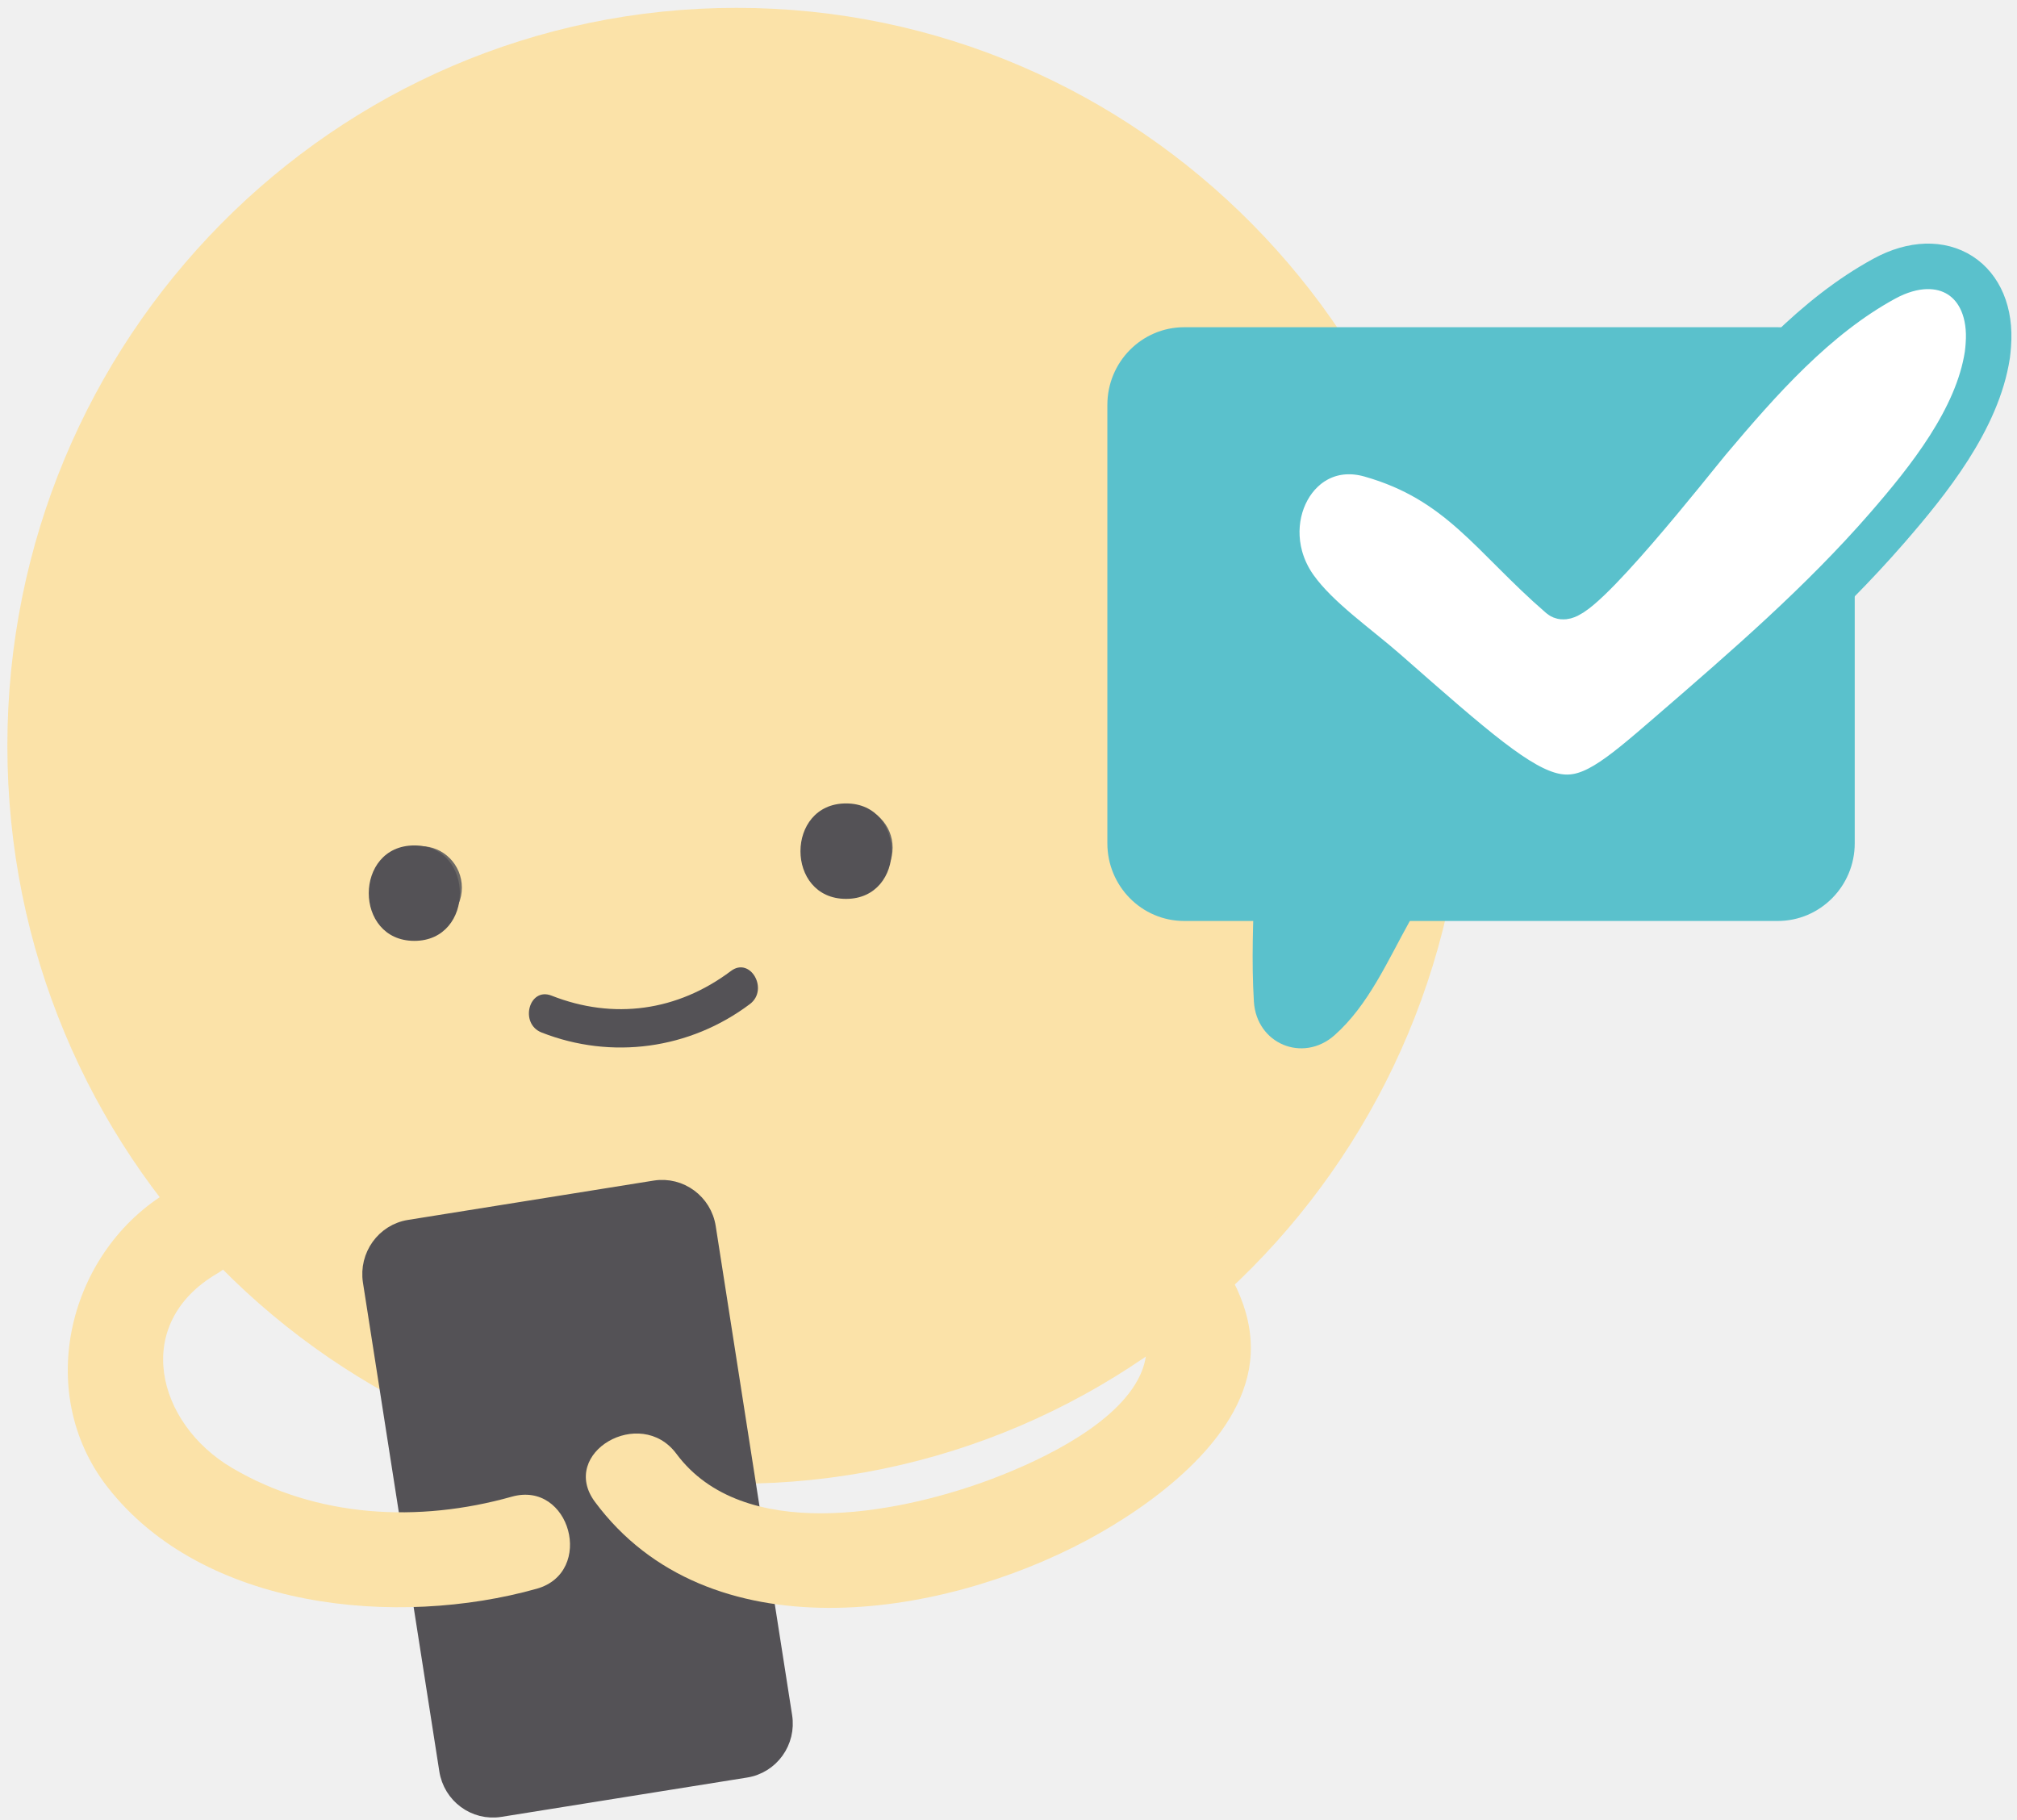
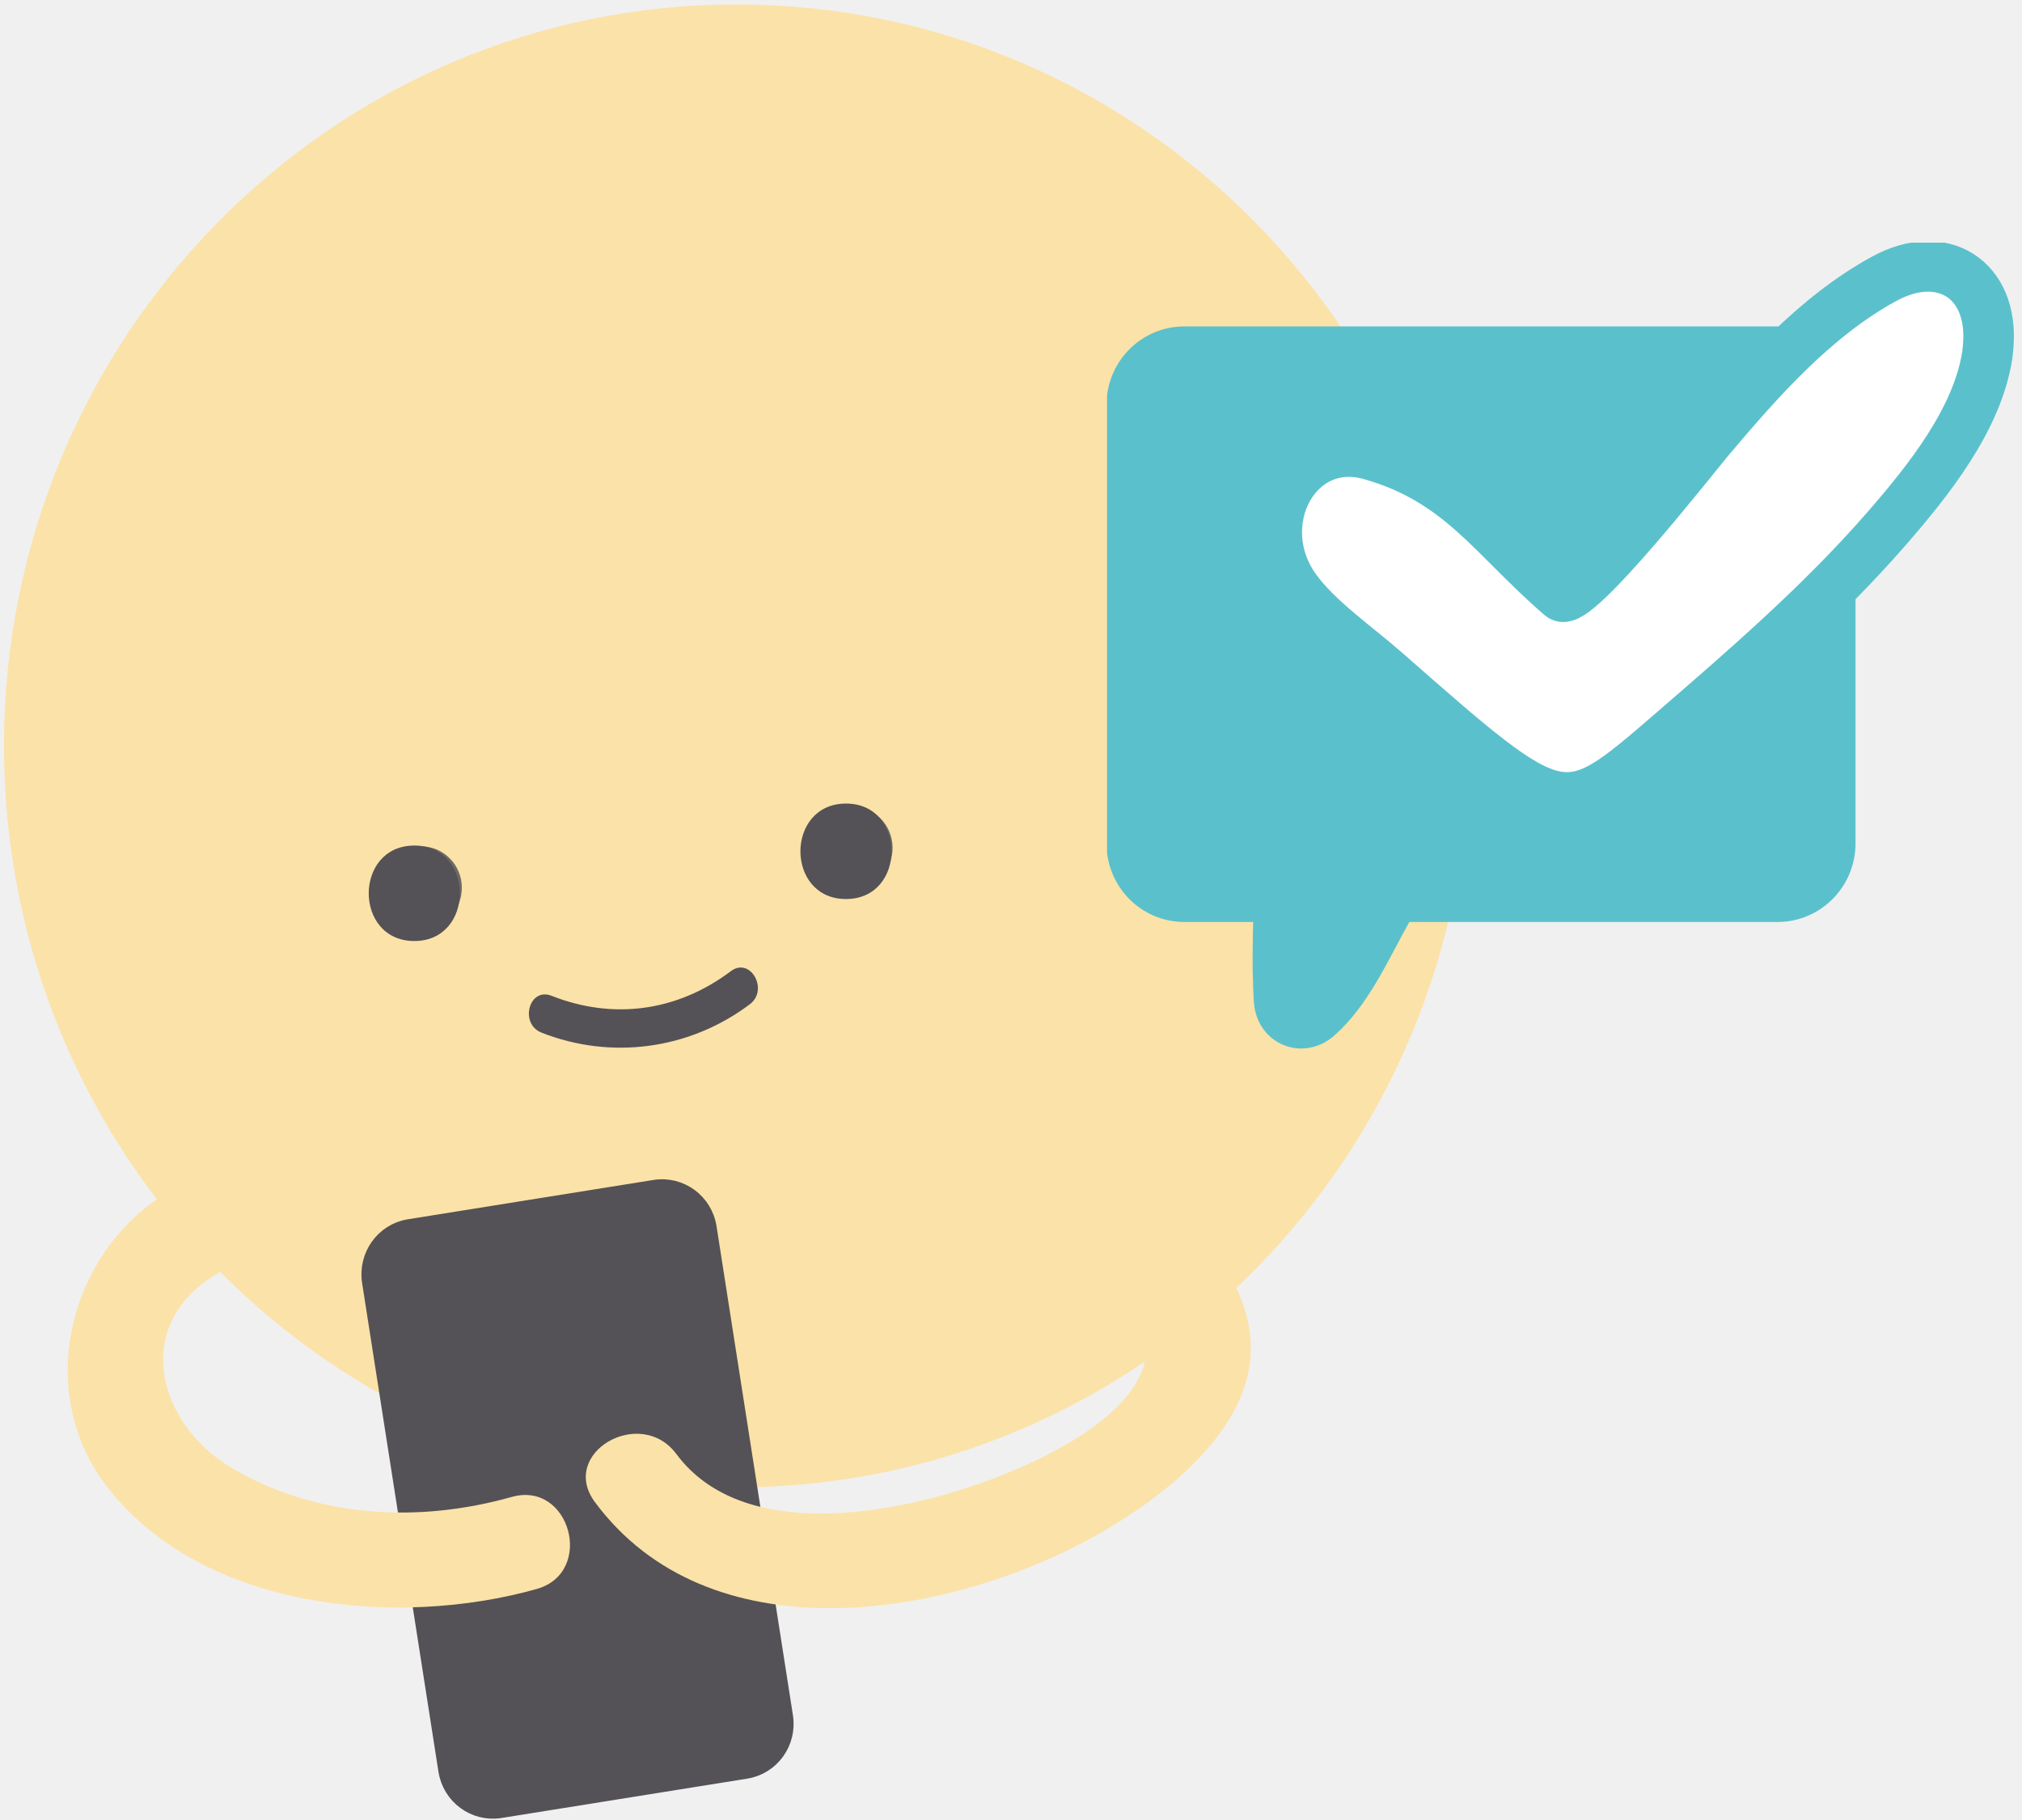
- <svg xmlns="http://www.w3.org/2000/svg" width="133" height="120" viewBox="0 0 133 120" fill="none">
-   <path d="M48.567 95.844C74.016 95.844 94.647 74.952 94.647 49.181C94.647 23.409 74.016 2.518 48.567 2.518C23.117 2.518 2.486 23.409 2.486 49.181C2.486 74.952 23.117 95.844 48.567 95.844Z" fill="#FBE2A8" stroke="#FBE2A8" stroke-width="4" stroke-miterlimit="10" />
-   <path d="M27.758 61.265C29.247 61.265 30.455 60.042 30.455 58.533C30.455 57.025 29.247 55.802 27.758 55.802C26.268 55.802 25.06 57.025 25.06 58.533C25.06 60.042 26.268 61.265 27.758 61.265Z" fill="#6D6A66" />
-   <path d="M56.162 58.634C57.652 58.634 58.859 57.411 58.859 55.903C58.859 54.394 57.652 53.171 56.162 53.171C54.672 53.171 53.464 54.394 53.464 55.903C53.464 57.411 54.672 58.634 56.162 58.634Z" fill="#6D6A66" />
-   <path d="M48.194 64.034C44.676 66.678 40.462 67.269 36.372 65.658C34.88 65.067 34.234 67.509 35.713 68.088C40.325 69.9 45.484 69.195 49.449 66.212C50.717 65.255 49.474 63.065 48.194 64.034Z" fill="#545256" />
-   <path d="M49.176 116.727L32.979 119.32C31.3 119.585 29.722 118.427 29.461 116.727L24.426 84.502C24.165 82.803 25.309 81.204 26.987 80.94L43.184 78.347C44.862 78.082 46.441 79.24 46.702 80.94L51.736 113.165C52.01 114.864 50.866 116.463 49.176 116.727Z" fill="#545256" stroke="#545256" stroke-miterlimit="10" />
-   <path d="M27.323 62.045C31.325 62.045 31.325 55.752 27.323 55.752C23.32 55.752 23.308 62.045 27.323 62.045Z" fill="#545256" />
-   <path d="M55.789 59.276C59.791 59.276 59.791 52.982 55.789 52.982C51.786 52.982 51.774 59.276 55.789 59.276Z" fill="#545256" />
-   <path d="M11.188 78.536C4.537 82.438 2.175 91.753 7.085 98.059C13.413 106.191 26.266 107.337 35.39 104.769C39.244 103.686 37.603 97.606 33.737 98.701C27.608 100.426 20.896 100.099 15.302 96.801C10.33 93.88 8.639 87.297 14.333 83.974C17.788 81.947 14.668 76.509 11.188 78.536Z" fill="#FBE2A8" />
-   <path d="M69.512 81.053C72.719 83.357 77.244 86.957 75.007 91.023C73.242 94.245 68.008 96.599 64.814 97.745C59.008 99.822 48.977 101.76 44.601 95.869C42.227 92.672 36.832 95.806 39.231 99.041C46.69 109.099 61.93 106.783 71.688 101.559C75.889 99.306 81.819 95.038 82.428 89.802C83.112 83.848 76.871 78.662 72.645 75.615C69.388 73.274 66.281 78.724 69.512 81.053Z" fill="#FBE2A8" />
+ <svg xmlns="http://www.w3.org/2000/svg" width="120" height="108" viewBox="0 0 120 108" fill="none">
+   <path d="M43.709 86.26C66.613 86.26 85.181 67.457 85.181 44.263C85.181 21.068 66.613 2.266 43.709 2.266C20.804 2.266 2.236 21.068 2.236 44.263C2.236 67.457 20.804 86.26 43.709 86.26Z" fill="#FBE2A8" stroke="#FBE2A8" stroke-width="4" stroke-miterlimit="10" />
+   <path d="M24.981 55.139C26.322 55.139 27.409 54.038 27.409 52.68C27.409 51.322 26.322 50.222 24.981 50.222C23.64 50.222 22.553 51.322 22.553 52.68C22.553 54.038 23.64 55.139 24.981 55.139Z" fill="#6D6A66" />
+   <path d="M50.544 52.771C51.885 52.771 52.972 51.67 52.972 50.312C52.972 48.955 51.885 47.854 50.544 47.854C49.204 47.854 48.117 48.955 48.117 50.312C48.117 51.67 49.204 52.771 50.544 52.771Z" fill="#6D6A66" />
+   <path d="M43.373 57.631C40.207 60.01 36.414 60.542 32.734 59.092C31.391 58.56 30.81 60.758 32.141 61.279C36.291 62.91 40.934 62.276 44.503 59.591C45.644 58.73 44.526 56.759 43.373 57.631Z" fill="#545256" />
+   <path d="M44.257 105.054L29.68 107.388C28.169 107.626 26.748 106.584 26.514 105.054L21.983 76.052C21.748 74.523 22.777 73.084 24.287 72.846L38.865 70.512C40.375 70.274 41.796 71.316 42.031 72.846L46.562 101.848C46.808 103.378 45.779 104.817 44.257 105.054Z" fill="#545256" stroke="#545256" stroke-miterlimit="10" />
+   <path d="M24.589 55.841C28.192 55.841 28.192 50.176 24.589 50.176C20.987 50.176 20.976 55.841 24.589 55.841Z" fill="#545256" />
+   <path d="M50.209 53.349C53.811 53.349 53.811 47.684 50.209 47.684C46.606 47.684 46.595 53.349 50.209 53.349Z" fill="#545256" />
+   <path d="M10.068 70.682C4.083 74.194 1.957 82.578 6.376 88.253C12.071 95.572 23.639 96.603 31.85 94.292C35.319 93.317 33.842 87.846 30.362 88.831C24.847 90.383 18.806 90.089 13.771 87.121C9.296 84.492 7.775 78.567 12.899 75.576C16.009 73.752 13.201 68.858 10.068 70.682Z" fill="#FBE2A8" />
+   <path d="M62.56 72.948C65.446 75.021 69.519 78.261 67.505 81.921C65.916 84.821 61.206 86.939 58.331 87.97C53.106 89.84 44.078 91.584 40.14 86.282C38.003 83.405 33.148 86.226 35.307 89.137C42.02 98.189 55.736 96.105 64.518 91.403C68.299 89.375 73.636 85.534 74.184 80.822C74.799 75.463 69.183 70.795 65.379 68.054C62.448 65.947 59.651 70.852 62.56 72.948Z" fill="#FBE2A8" />
  <g clip-path="url(#clip0_306_92)">
-     <path d="M117.225 60.233H78.081C75.558 60.233 73.519 58.156 73.519 55.613V26.699C73.519 24.143 75.57 22.079 78.081 22.079H117.238C119.761 22.079 121.8 24.156 121.8 26.699V55.613C121.8 58.156 119.749 60.233 117.225 60.233Z" fill="#5AC1CC" stroke="#5AC1CC" stroke-miterlimit="10" />
-     <path d="M85.838 58.043C85.751 60.132 85.639 63.971 85.788 66.049C87.529 64.626 89.145 61.127 90.263 59.163L85.838 58.043Z" fill="#5AC1CC" />
-     <path d="M82.73 58.043C82.631 60.699 82.519 63.392 82.681 66.049C82.855 68.843 85.913 70.102 87.989 68.276C90.239 66.288 91.507 63.342 92.948 60.762C93.918 59.024 93.073 56.645 91.096 56.142C89.617 55.764 88.15 55.387 86.671 55.009C82.793 54.014 81.139 60.094 85.018 61.076C86.497 61.454 87.964 61.831 89.443 62.209C88.822 60.673 88.2 59.125 87.591 57.589C86.41 59.704 85.44 62.209 83.601 63.833C85.366 64.576 87.143 65.318 88.909 66.061C88.734 63.405 88.846 60.711 88.958 58.055C89.095 53.989 82.88 54.002 82.73 58.043Z" fill="#5AC1CC" />
-     <path d="M131.11 22.759C131.446 18.429 128.102 16.276 124.249 18.378C119.674 20.871 115.995 25.05 112.663 29.002C111.781 30.047 103.887 40.117 102.942 39.299C98.418 35.397 96.317 31.671 90.387 29.984C85.465 28.587 82.332 34.529 85.415 38.821C86.87 40.848 89.48 42.635 91.37 44.297C103.029 54.543 103.029 54.543 110.227 48.325C115.162 44.057 120.134 39.765 124.435 34.818C127.157 31.684 130.402 27.643 131.048 23.388C131.073 23.174 131.098 22.96 131.11 22.759Z" fill="white" stroke="#5AC1CC" stroke-width="3" stroke-miterlimit="10" />
+     <path d="M105.503 54.21H70.273C68.002 54.21 66.167 52.34 66.167 50.052V24.029C66.167 21.729 68.013 19.871 70.273 19.871H105.514C107.785 19.871 109.62 21.741 109.62 24.029V50.052C109.62 52.34 107.774 54.21 105.503 54.21Z" fill="#5AC1CC" stroke="#5AC1CC" stroke-miterlimit="10" />
+     <path d="M77.254 52.238C77.176 54.119 77.075 57.574 77.209 59.444C78.775 58.163 80.23 55.014 81.237 53.247L77.254 52.238Z" fill="#5AC1CC" />
+     <path d="M74.457 52.238C74.368 54.629 74.267 57.053 74.412 59.444C74.569 61.959 77.321 63.092 79.189 61.449C81.214 59.659 82.356 57.008 83.653 54.685C84.526 53.122 83.765 50.981 81.986 50.528C80.655 50.188 79.335 49.848 78.004 49.508C74.513 48.613 73.025 54.085 76.516 54.969C77.847 55.309 79.167 55.648 80.498 55.988C79.939 54.606 79.379 53.213 78.831 51.831C77.769 53.734 76.896 55.988 75.24 57.45C76.829 58.118 78.429 58.787 80.017 59.455C79.861 57.065 79.961 54.64 80.062 52.25C80.185 48.59 74.591 48.602 74.457 52.238Z" fill="#5AC1CC" />
+     <path d="M117.999 20.483C118.301 16.586 115.292 14.649 111.824 16.541C107.707 18.784 104.395 22.545 101.397 26.102C100.603 27.043 93.499 36.106 92.648 35.369C88.576 31.857 86.685 28.504 81.349 26.986C76.918 25.728 74.099 31.076 76.874 34.939C78.183 36.763 80.532 38.371 82.233 39.867C92.727 49.089 92.727 49.089 99.204 43.492C103.646 39.652 108.121 35.788 111.992 31.336C114.442 28.515 117.362 24.879 117.943 21.049C117.966 20.857 117.988 20.664 117.999 20.483Z" fill="white" stroke="#5AC1CC" stroke-width="3" stroke-miterlimit="10" />
  </g>
  <defs>
    <clipPath id="clip0_306_92">
-       <rect width="60" height="54" fill="white" transform="translate(73 16)" />
+       <rect width="54" height="48.6" fill="white" transform="translate(65.6997 14.4)" />
    </clipPath>
  </defs>
</svg>
